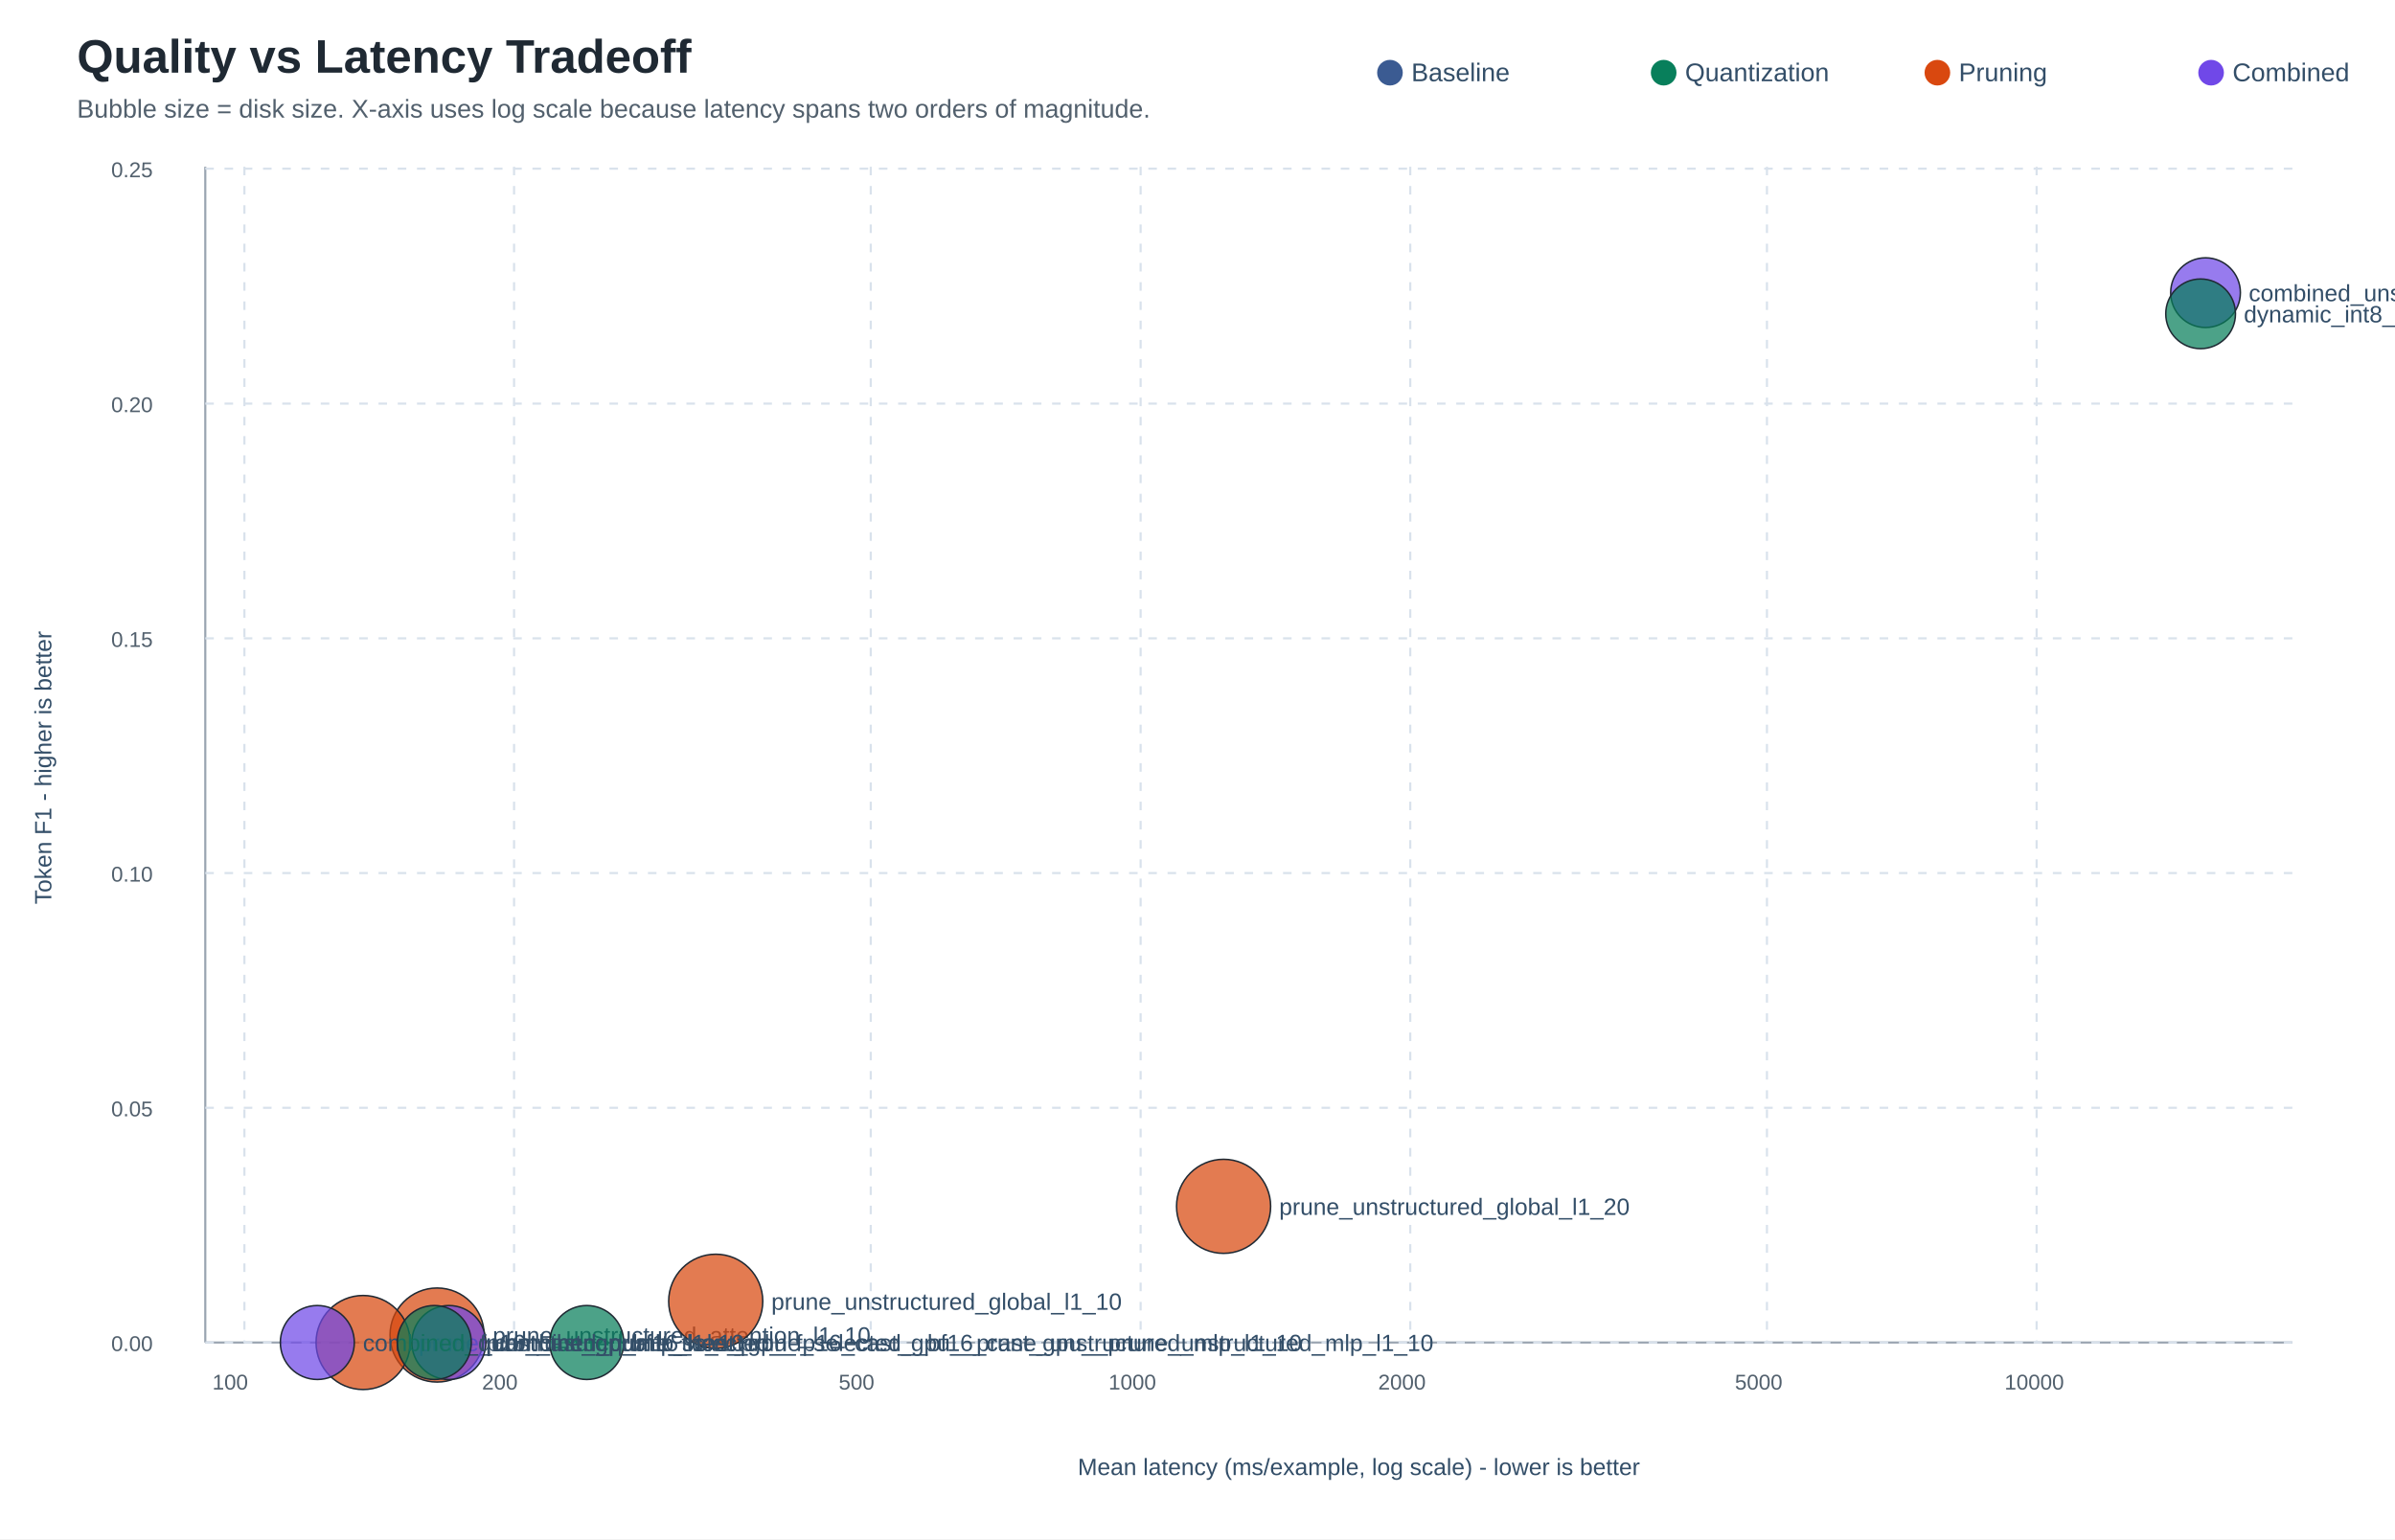
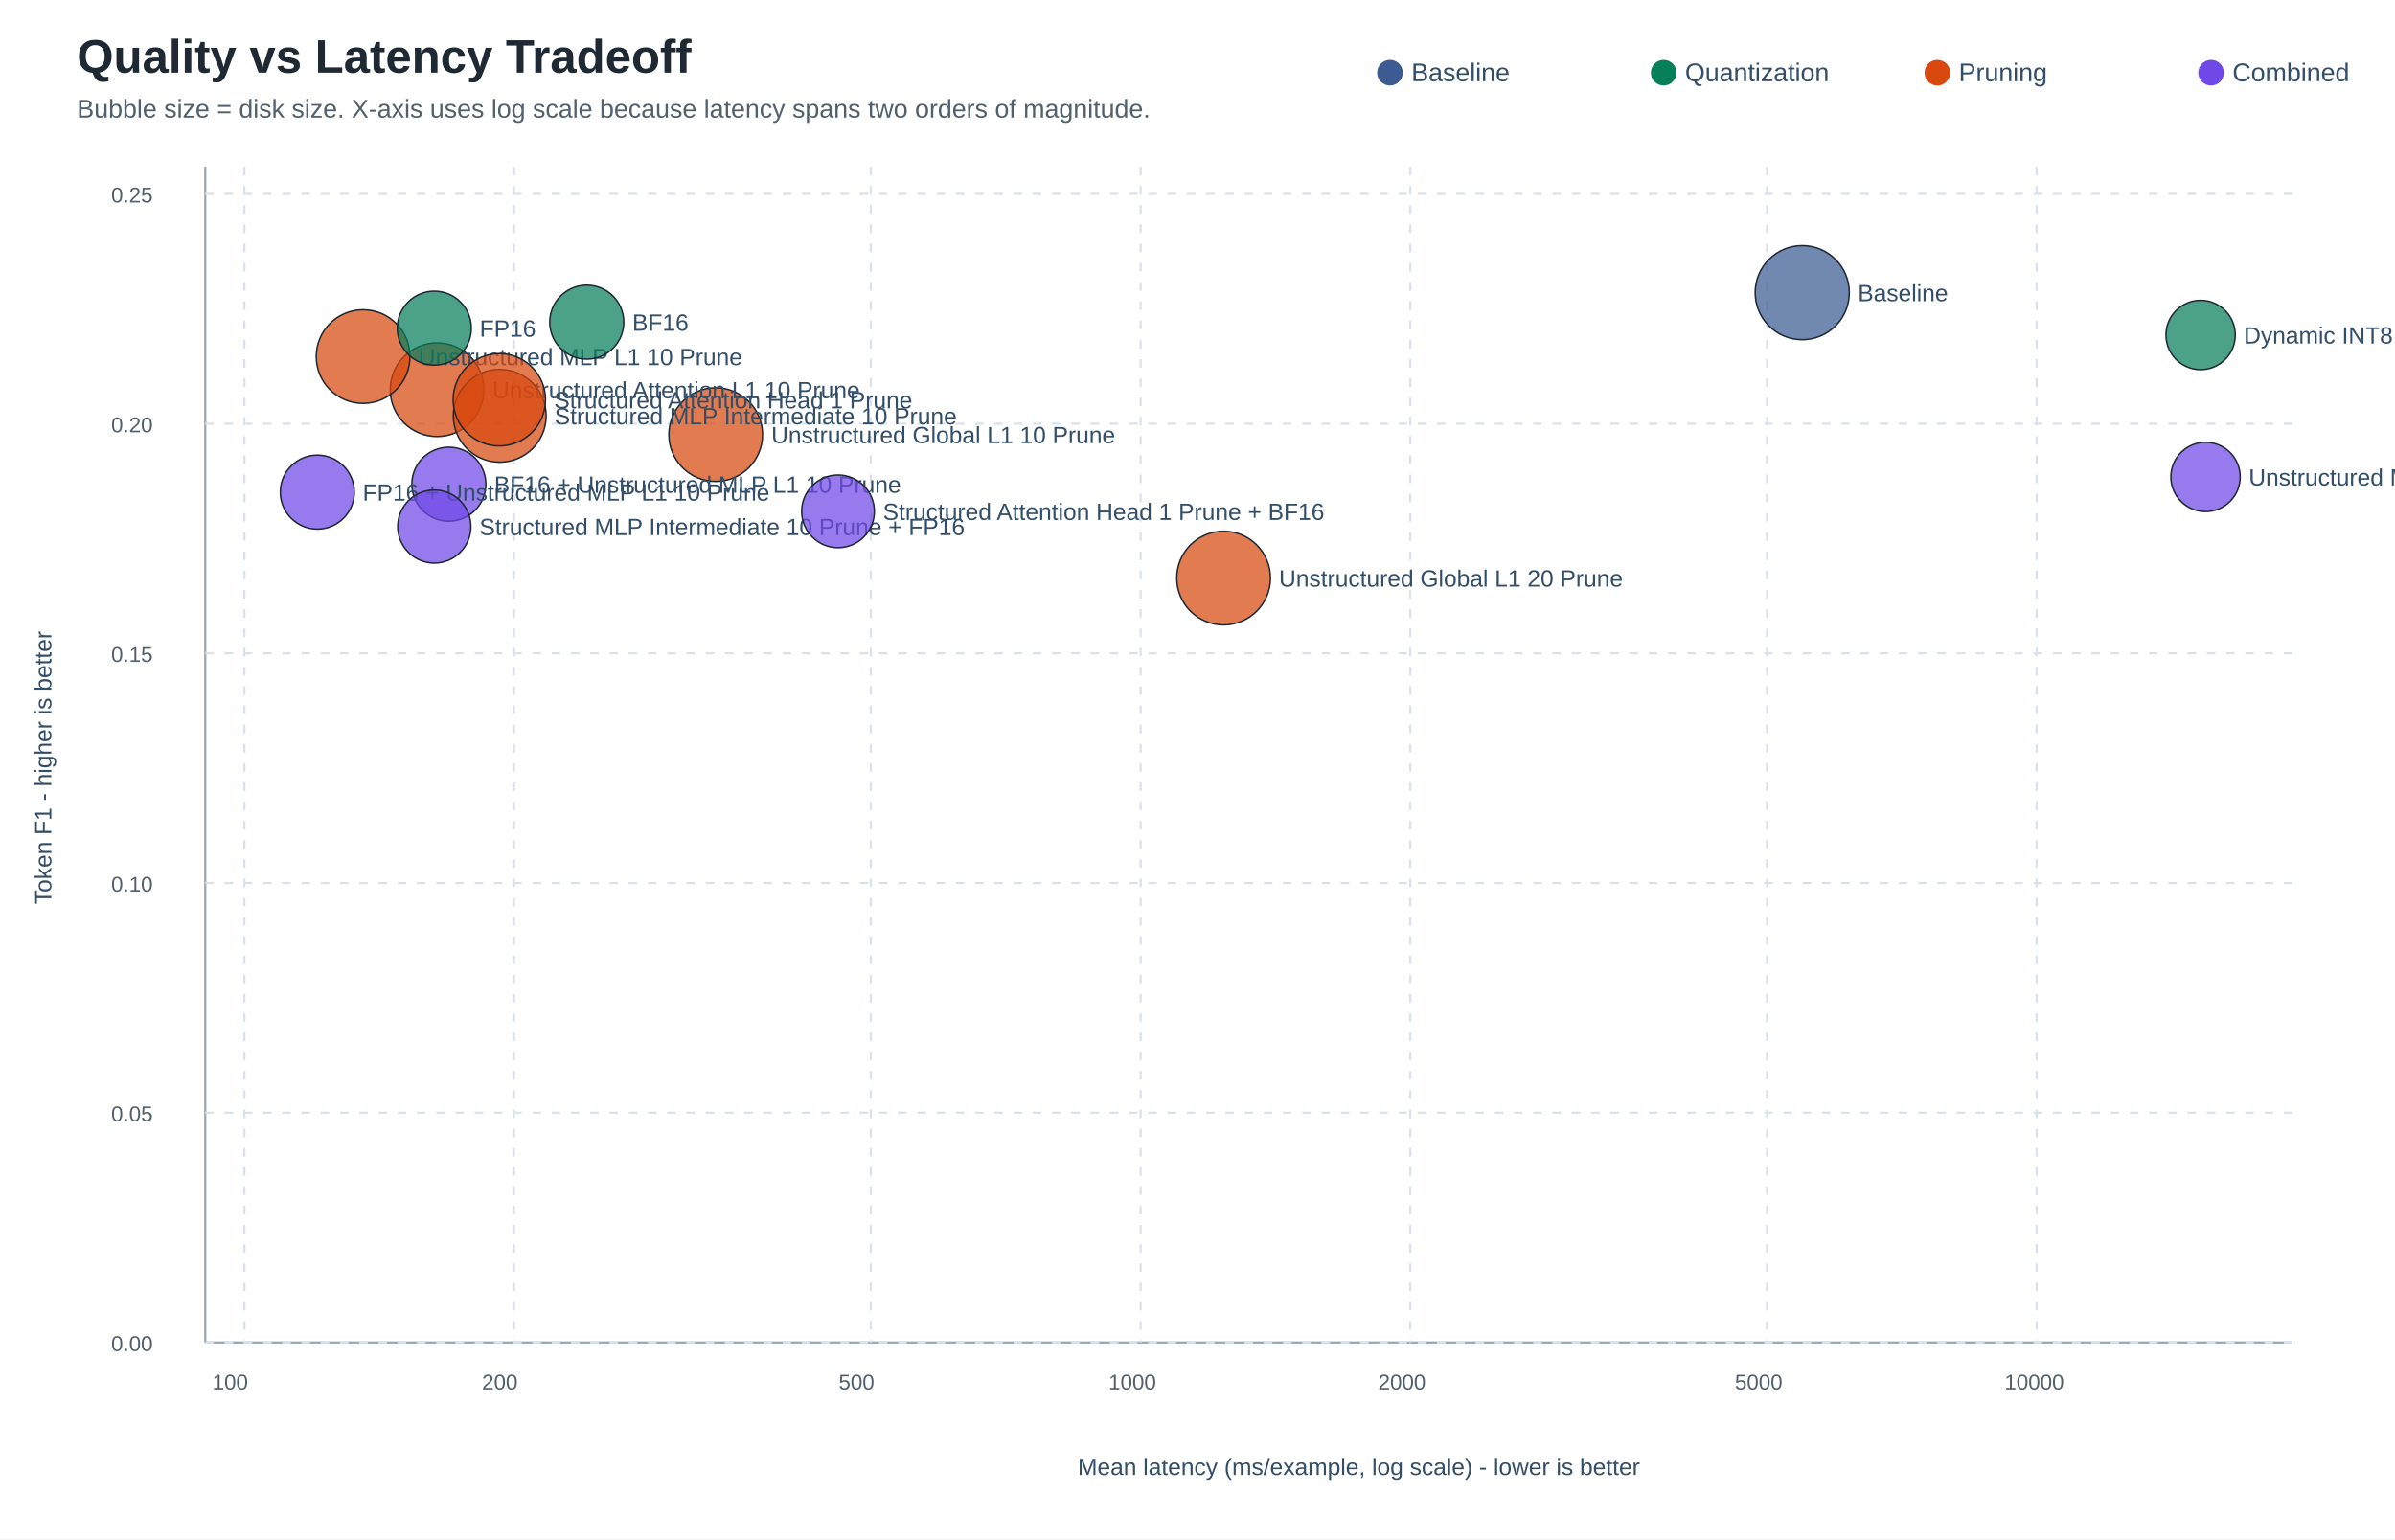
<svg xmlns="http://www.w3.org/2000/svg" width="1120" height="720" viewBox="0 0 1120 720">
  <rect width="100%" height="100%" fill="#ffffff" />
  <style>
    text { font-family: Arial, Helvetica, sans-serif; fill: #1f2933; }
    .title { font-size: 22px; font-weight: 700; }
    .subtitle { font-size: 12px; fill: #52606d; }
    .axis { stroke: #9aa5b1; stroke-width: 1; }
    .grid { stroke: #d9e2ec; stroke-width: 1; stroke-dasharray: 4 5; }
    .label { font-size: 11px; fill: #334e68; }
    .tick { font-size: 10px; fill: #52606d; }
    .legend { font-size: 12px; fill: #334e68; }
  </style>
  <text class="title" x="36" y="34">Quality vs Latency Tradeoff</text>
  <text class="subtitle" x="36" y="55">Bubble size = disk size. X-axis uses log scale because latency spans two orders of magnitude.</text>
  <circle cx="650" cy="34" r="6" fill="#3b5b92" />
  <text class="legend" x="660" y="38">Baseline</text>
  <circle cx="778" cy="34" r="6" fill="#087f5b" />
  <text class="legend" x="788" y="38">Quantization</text>
  <circle cx="906" cy="34" r="6" fill="#d9480f" />
  <text class="legend" x="916" y="38">Pruning</text>
  <circle cx="1034" cy="34" r="6" fill="#7048e8" />
  <text class="legend" x="1044" y="38">Combined</text>
  <line class="axis" x1="96" y1="628" x2="1072" y2="628" />
  <line class="axis" x1="96" y1="78" x2="96" y2="628" />
  <line class="grid" x1="114.3" y1="78" x2="114.3" y2="628" />
  <text class="tick" x="99.3" y="650">100</text>
  <line class="grid" x1="240.4" y1="78" x2="240.4" y2="628" />
  <text class="tick" x="225.4" y="650">200</text>
  <line class="grid" x1="407.2" y1="78" x2="407.2" y2="628" />
  <text class="tick" x="392.2" y="650">500</text>
  <line class="grid" x1="533.4" y1="78" x2="533.4" y2="628" />
  <text class="tick" x="518.4" y="650">1000</text>
  <line class="grid" x1="659.5" y1="78" x2="659.5" y2="628" />
  <text class="tick" x="644.5" y="650">2000</text>
  <line class="grid" x1="826.3" y1="78" x2="826.3" y2="628" />
  <text class="tick" x="811.3" y="650">5000</text>
  <line class="grid" x1="952.4" y1="78" x2="952.4" y2="628" />
  <text class="tick" x="937.4" y="650">10000</text>
  <line class="grid" x1="96" y1="628.0" x2="1072" y2="628.0" />
  <text class="tick" x="52" y="632.0">0.00</text>
-   <line class="grid" x1="96" y1="518.2" x2="1072" y2="518.2" />
-   <text class="tick" x="52" y="522.2">0.05</text>
-   <line class="grid" x1="96" y1="408.4" x2="1072" y2="408.4" />
-   <text class="tick" x="52" y="412.4">0.10</text>
-   <line class="grid" x1="96" y1="298.6" x2="1072" y2="298.6" />
-   <text class="tick" x="52" y="302.6">0.15</text>
-   <line class="grid" x1="96" y1="188.8" x2="1072" y2="188.8" />
-   <text class="tick" x="52" y="192.8">0.20</text>
-   <line class="grid" x1="96" y1="78.9" x2="1072" y2="78.9" />
-   <text class="tick" x="52" y="82.9">0.25</text>
-   <circle cx="204.4" cy="624.5" r="22.0" fill="#d9480f" fill-opacity="0.72" stroke="#1f2933" stroke-width="0.7" />
-   <text class="label" x="230.4" y="628.5">prune_unstructured_attention_l1_10</text>
-   <circle cx="334.7" cy="608.7" r="22.0" fill="#d9480f" fill-opacity="0.72" stroke="#1f2933" stroke-width="0.7" />
-   <text class="label" x="360.7" y="612.7">prune_unstructured_global_l1_10</text>
-   <circle cx="572.2" cy="564.3" r="22.0" fill="#d9480f" fill-opacity="0.72" stroke="#1f2933" stroke-width="0.7" />
-   <text class="label" x="598.2" y="568.3">prune_unstructured_global_l1_20</text>
-   <circle cx="169.8" cy="628.0" r="22.0" fill="#d9480f" fill-opacity="0.72" stroke="#1f2933" stroke-width="0.7" />
-   <text class="label" x="195.8" y="632.0">prune_unstructured_mlp_l1_10</text>
-   <circle cx="274.4" cy="628.0" r="17.3" fill="#087f5b" fill-opacity="0.72" stroke="#1f2933" stroke-width="0.7" />
-   <text class="label" x="295.8" y="632.0">bf16_cast_gpu</text>
-   <circle cx="209.9" cy="628.0" r="17.3" fill="#7048e8" fill-opacity="0.72" stroke="#1f2933" stroke-width="0.7" />
-   <text class="label" x="231.2" y="632.0">combined_quant_then_prune_selected__bf16_cast_gpu__prune_unstructured_mlp_l1_10</text>
-   <circle cx="148.4" cy="628.0" r="17.3" fill="#7048e8" fill-opacity="0.72" stroke="#1f2933" stroke-width="0.7" />
-   <text class="label" x="169.7" y="632.0">combined_quant_then_prune_selected__fp16_cast_gpu__prune_unstructured_mlp_l1_10</text>
-   <circle cx="203.1" cy="628.0" r="17.3" fill="#087f5b" fill-opacity="0.72" stroke="#1f2933" stroke-width="0.7" />
-   <text class="label" x="224.4" y="632.0">fp16_cast_gpu</text>
-   <circle cx="1031.4" cy="136.9" r="16.3" fill="#7048e8" fill-opacity="0.72" stroke="#1f2933" stroke-width="0.7" />
-   <text class="label" x="1051.6" y="140.9">combined_unstructured_prune_then_quant__prune_unstructured_mlp_l1_10__dynamic_int8_cpu_ptq</text>
-   <circle cx="1029.1" cy="146.8" r="16.3" fill="#087f5b" fill-opacity="0.72" stroke="#1f2933" stroke-width="0.7" />
-   <text class="label" x="1049.3" y="150.8">dynamic_int8_cpu_ptq</text>
+   <line class="grid" x1="96" y1="520.5" x2="1072" y2="520.5" />
+   <text class="tick" x="52" y="524.5">0.05</text>
+   <line class="grid" x1="96" y1="413.1" x2="1072" y2="413.1" />
+   <text class="tick" x="52" y="417.1">0.10</text>
+   <line class="grid" x1="96" y1="305.6" x2="1072" y2="305.6" />
+   <text class="tick" x="52" y="309.6">0.15</text>
+   <line class="grid" x1="96" y1="198.2" x2="1072" y2="198.2" />
+   <text class="tick" x="52" y="202.2">0.20</text>
+   <line class="grid" x1="96" y1="90.7" x2="1072" y2="90.7" />
+   <text class="tick" x="52" y="94.7">0.25</text>
+   <circle cx="842.8" cy="136.9" r="22.0" fill="#3b5b92" fill-opacity="0.72" stroke="#1f2933" stroke-width="0.7" />
+   <text class="label" x="868.8" y="140.9">Baseline</text>
+   <circle cx="572.2" cy="270.4" r="21.9" fill="#d9480f" fill-opacity="0.72" stroke="#1f2933" stroke-width="0.7" />
+   <text class="label" x="598.1" y="274.4">Unstructured Global L1 20 Prune</text>
+   <circle cx="334.7" cy="203.3" r="21.9" fill="#d9480f" fill-opacity="0.72" stroke="#1f2933" stroke-width="0.7" />
+   <text class="label" x="360.7" y="207.3">Unstructured Global L1 10 Prune</text>
+   <circle cx="204.4" cy="182.3" r="21.9" fill="#d9480f" fill-opacity="0.72" stroke="#1f2933" stroke-width="0.7" />
+   <text class="label" x="230.3" y="186.3">Unstructured Attention L1 10 Prune</text>
+   <circle cx="169.8" cy="166.8" r="21.9" fill="#d9480f" fill-opacity="0.72" stroke="#1f2933" stroke-width="0.7" />
+   <text class="label" x="195.7" y="170.8">Unstructured MLP L1 10 Prune</text>
+   <circle cx="233.7" cy="194.5" r="21.7" fill="#d9480f" fill-opacity="0.72" stroke="#1f2933" stroke-width="0.7" />
+   <text class="label" x="259.3" y="198.5">Structured MLP Intermediate 10 Prune</text>
+   <circle cx="233.5" cy="187.0" r="21.6" fill="#d9480f" fill-opacity="0.72" stroke="#1f2933" stroke-width="0.7" />
+   <text class="label" x="259.1" y="191.0">Structured Attention Head 1 Prune</text>
+   <circle cx="274.4" cy="150.7" r="17.3" fill="#087f5b" fill-opacity="0.72" stroke="#1f2933" stroke-width="0.7" />
+   <text class="label" x="295.7" y="154.7">BF16</text>
+   <circle cx="209.9" cy="226.5" r="17.3" fill="#7048e8" fill-opacity="0.72" stroke="#1f2933" stroke-width="0.7" />
+   <text class="label" x="231.1" y="230.5">BF16 + Unstructured MLP L1 10 Prune</text>
+   <circle cx="148.4" cy="230.2" r="17.3" fill="#7048e8" fill-opacity="0.72" stroke="#1f2933" stroke-width="0.7" />
+   <text class="label" x="169.6" y="234.2">FP16 + Unstructured MLP L1 10 Prune</text>
+   <circle cx="203.1" cy="153.5" r="17.3" fill="#087f5b" fill-opacity="0.72" stroke="#1f2933" stroke-width="0.7" />
+   <text class="label" x="224.3" y="157.5">FP16</text>
+   <circle cx="203.1" cy="246.3" r="17.1" fill="#7048e8" fill-opacity="0.72" stroke="#1f2933" stroke-width="0.7" />
+   <text class="label" x="224.2" y="250.3">Structured MLP Intermediate 10 Prune + FP16</text>
+   <circle cx="391.9" cy="239.2" r="17.0" fill="#7048e8" fill-opacity="0.72" stroke="#1f2933" stroke-width="0.7" />
+   <text class="label" x="412.9" y="243.2">Structured Attention Head 1 Prune + BF16</text>
+   <circle cx="1031.4" cy="223.1" r="16.2" fill="#7048e8" fill-opacity="0.72" stroke="#1f2933" stroke-width="0.7" />
+   <text class="label" x="1051.6" y="227.1">Unstructured MLP L1 10 Prune + Dynamic INT8 PTQ</text>
+   <circle cx="1029.1" cy="156.7" r="16.2" fill="#087f5b" fill-opacity="0.72" stroke="#1f2933" stroke-width="0.7" />
+   <text class="label" x="1049.3" y="160.7">Dynamic INT8 PTQ</text>
  <text class="label" x="504.0" y="690">Mean latency (ms/example, log scale) - lower is better</text>
  <text class="label" transform="translate(24 423.0) rotate(-90)">Token F1 - higher is better</text>
</svg>
